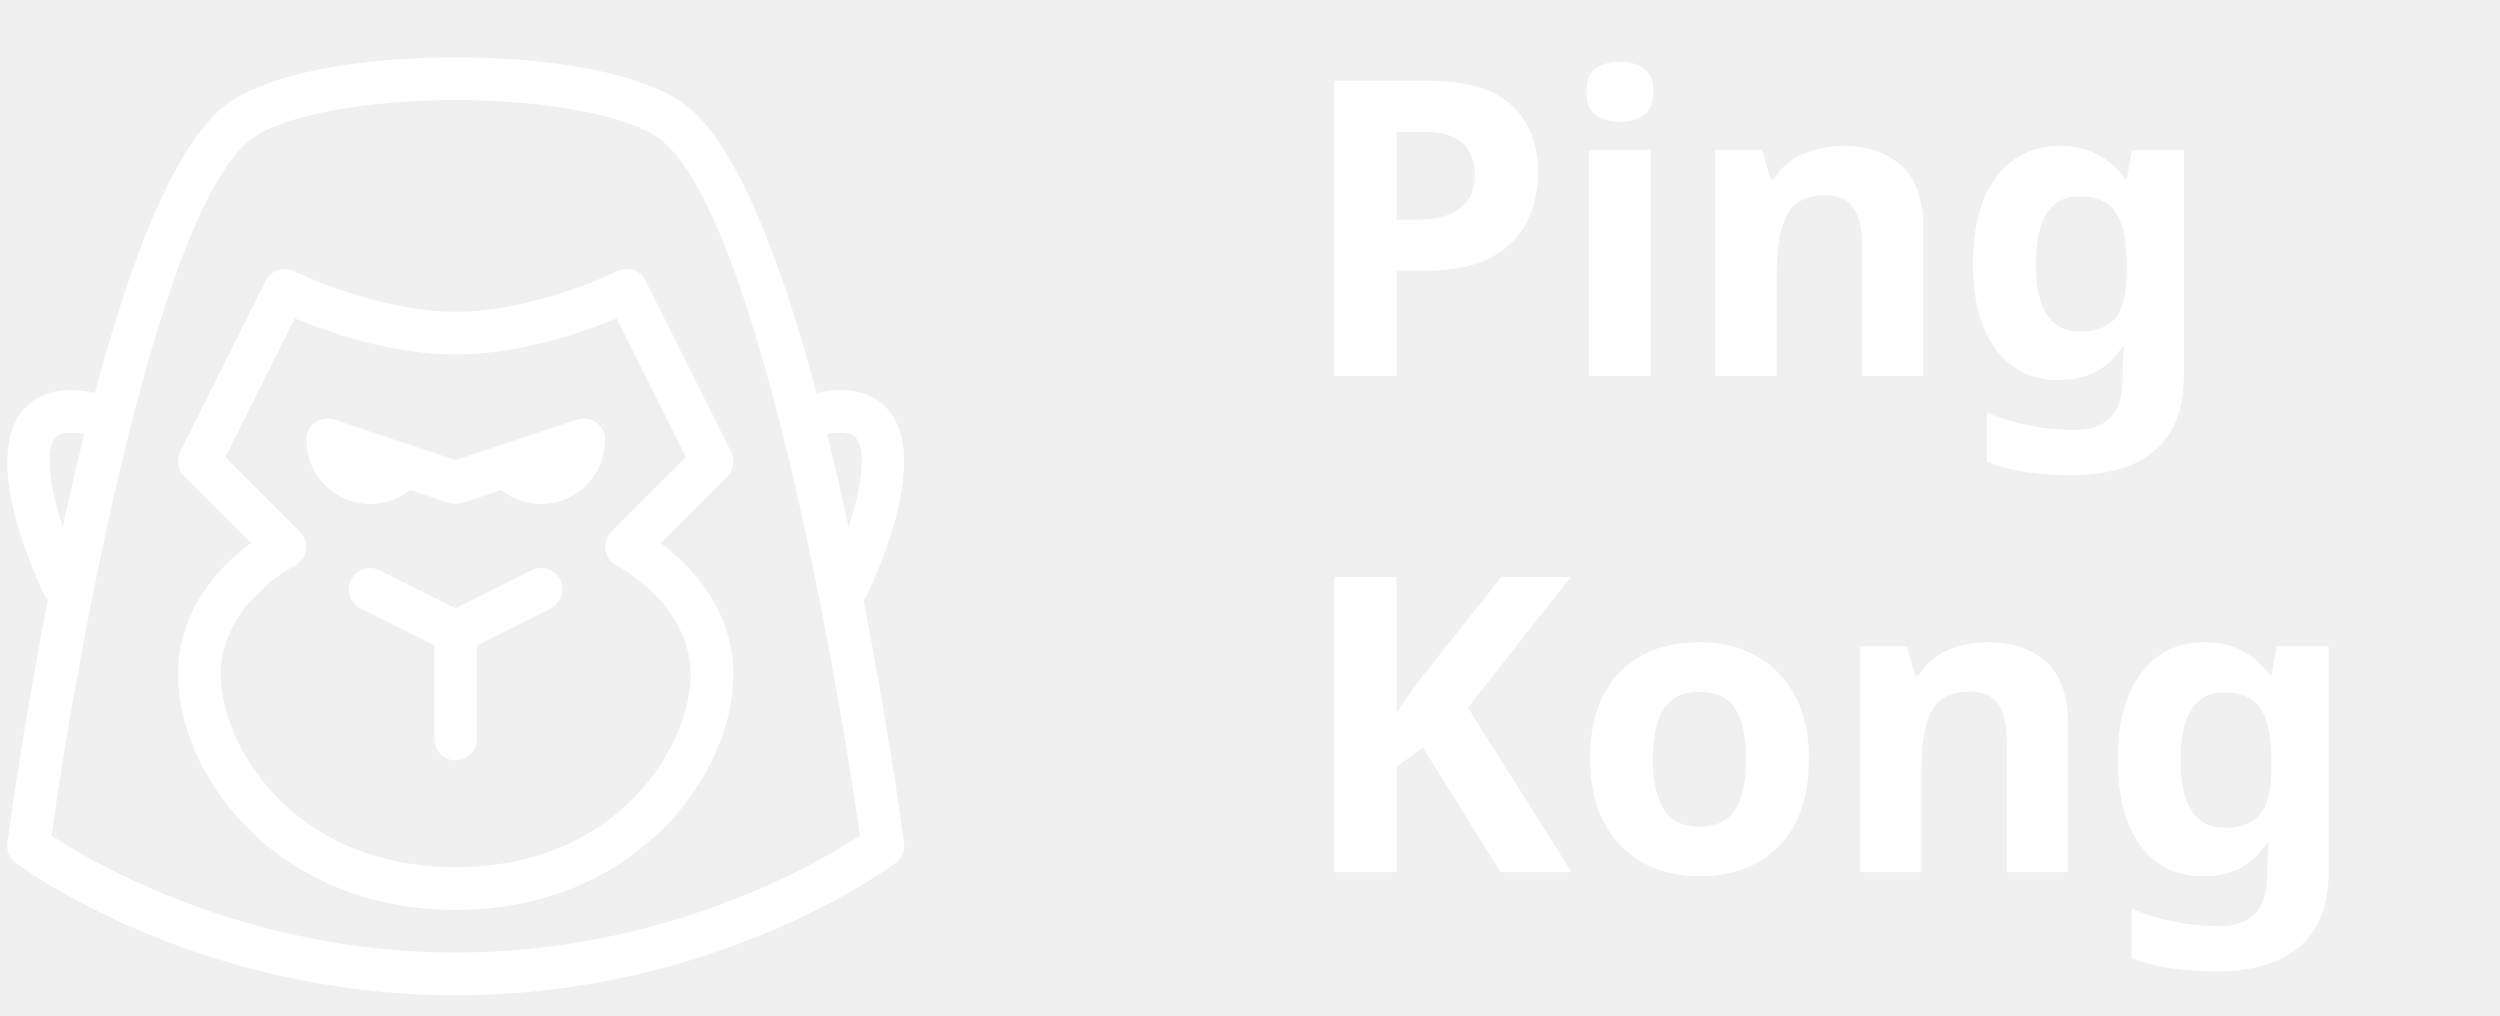
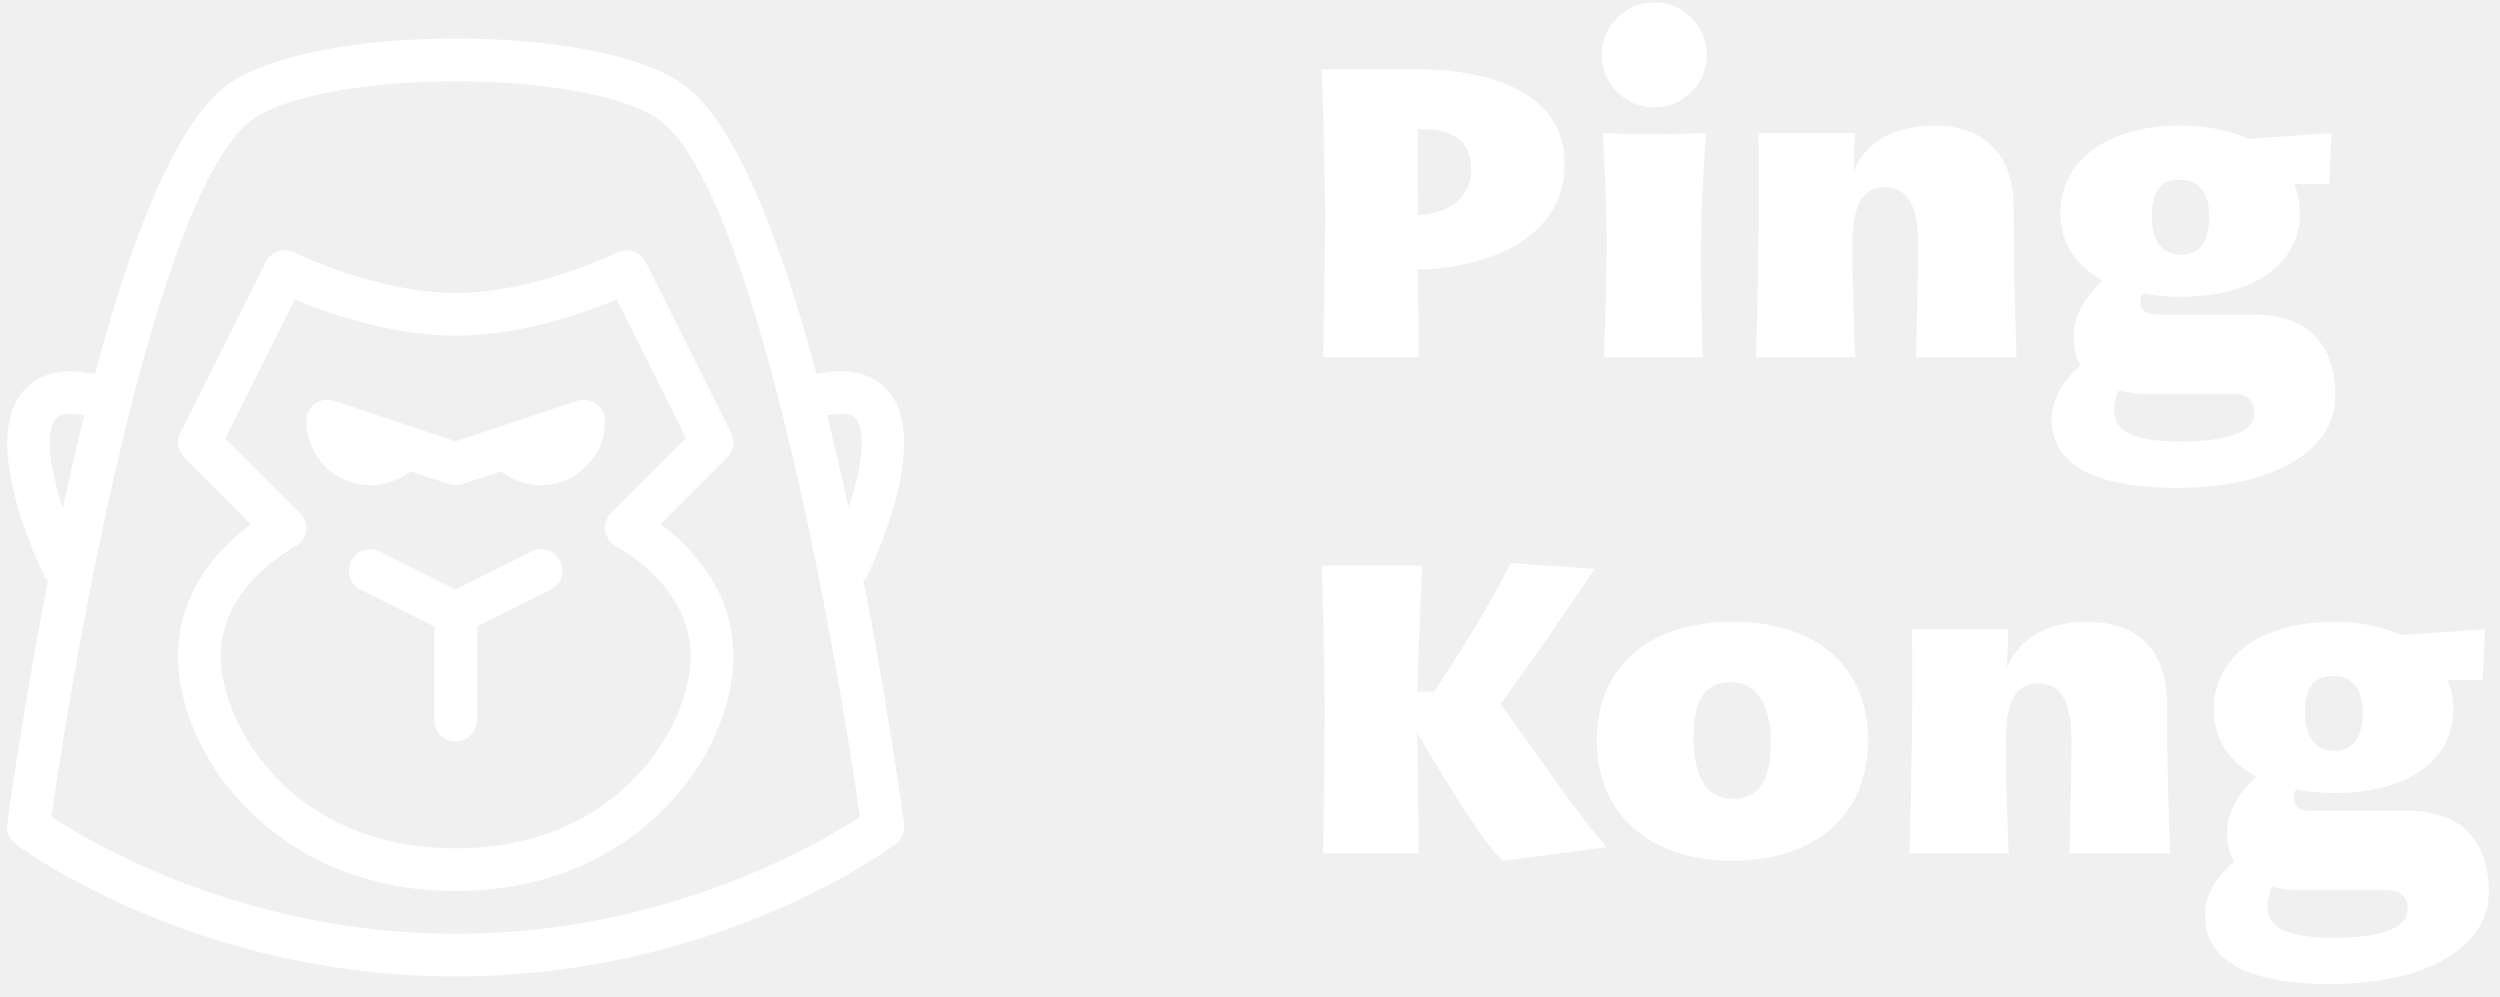
- <svg xmlns="http://www.w3.org/2000/svg" width="133px" height="54px" viewBox="0 0 133 54" version="1.1">
+ <svg xmlns="http://www.w3.org/2000/svg" width="133px" height="53px" viewBox="0 0 133 53" version="1.1">
  <defs />
  <g id="Signup-Angel-User" stroke="none" stroke-width="1" fill="none" fill-rule="evenodd">
-     <g id="Desktop-HD" transform="translate(-120, -13)" fill="#FFFFFF">
-       <g id="Logo-+-Home--------Features-+-Website-Monitoring-f" transform="translate(120, 16)">
+     <g id="Desktop-HD" transform="translate(-120, -14)" fill="#FFFFFF">
+       <g id="Logo-+-Home--------Features-+-Website-Monitoring-f" transform="translate(120, 14)">
        <g id="logo">
-           <g id="Gorilla">
+           <g id="Gorilla" transform="translate(0, 2)">
            <path d="M32.826,11.431 C32.783,11.453 28.454,13.584 24.242,13.584 C20.031,13.584 15.702,11.453 15.659,11.431 C15.098,11.151 14.415,11.38 14.135,11.939 L9.589,21.03 C9.37,21.468 9.456,21.996 9.802,22.342 L13.349,25.888 C11.814,27.021 9.47,29.337 9.47,32.903 C9.47,38.142 14.603,45.403 24.242,45.403 C33.882,45.403 39.015,38.142 39.015,32.903 C39.015,29.337 36.67,27.021 35.136,25.888 L38.683,22.342 C39.029,21.996 39.114,21.468 38.895,21.03 L34.35,11.939 C34.07,11.38 33.387,11.151 32.826,11.431 L32.826,11.431 Z M32.529,25.28 C32.271,25.538 32.155,25.904 32.211,26.264 C32.269,26.623 32.496,26.934 32.821,27.1 C32.861,27.119 36.743,29.135 36.743,32.903 C36.743,36.469 33.077,43.13 24.243,43.13 C15.41,43.13 11.743,36.469 11.743,32.903 C11.743,29.134 15.626,27.119 15.665,27.1 C15.99,26.934 16.217,26.623 16.275,26.264 C16.332,25.904 16.215,25.538 15.958,25.28 L11.99,21.314 L15.681,13.932 C17.344,14.63 20.764,15.858 24.244,15.858 C27.724,15.858 31.143,14.63 32.807,13.932 L36.498,21.314 L32.529,25.28 L32.529,25.28 Z" id="Shape" />
            <path d="M28.28,27.341 L24.242,29.359 L20.205,27.341 C19.643,27.061 18.961,27.288 18.68,27.848 C18.4,28.411 18.627,29.093 19.189,29.374 L23.106,31.333 L23.106,36.312 C23.106,36.939 23.614,37.448 24.242,37.448 C24.87,37.448 25.379,36.939 25.379,36.312 L25.379,31.333 L29.296,29.374 C29.858,29.093 30.085,28.411 29.805,27.848 C29.524,27.288 28.842,27.061 28.28,27.341 L28.28,27.341 Z" id="Shape" />
            <path d="M32.139,20.043 C31.941,19.448 31.296,19.127 30.702,19.324 L24.242,21.477 L17.784,19.324 C17.189,19.126 16.544,19.448 16.347,20.043 C16.307,20.162 16.294,20.283 16.294,20.402 C16.293,20.402 16.289,20.402 16.289,20.402 C16.289,20.417 16.293,20.43 16.293,20.445 C16.295,20.486 16.299,20.526 16.305,20.566 C16.392,22.369 17.874,23.812 19.698,23.812 C20.486,23.812 21.227,23.545 21.823,23.067 L23.885,23.754 C24.002,23.792 24.123,23.812 24.244,23.812 C24.365,23.812 24.486,23.792 24.603,23.754 L26.664,23.067 C27.261,23.545 28.002,23.812 28.789,23.812 C30.613,23.812 32.095,22.369 32.183,20.566 C32.189,20.526 32.193,20.486 32.195,20.445 C32.195,20.43 32.199,20.417 32.199,20.402 C32.199,20.402 32.195,20.402 32.194,20.402 C32.192,20.283 32.179,20.162 32.139,20.043 L32.139,20.043 Z" id="Shape" />
            <path d="M48.095,41.84 C47.913,40.497 47.161,35.167 45.92,28.817 L46.018,28.865 C46.391,28.12 49.592,21.502 47.242,18.792 C46.414,17.838 45.133,17.546 43.438,17.903 C41.532,10.77 39.101,4.348 36.242,2.416 C34.052,0.936 29.567,0.052 24.242,0.052 L24.242,0.052 C18.917,0.052 14.432,0.936 12.243,2.416 C9.384,4.348 6.953,10.77 5.047,17.903 C3.353,17.546 2.071,17.838 1.243,18.792 C-1.108,21.502 2.094,28.12 2.467,28.865 L2.565,28.817 C1.324,35.167 0.572,40.497 0.389,41.84 C0.334,42.248 0.504,42.655 0.833,42.902 C1.217,43.191 10.386,49.948 24.242,49.948 C38.098,49.948 47.268,43.191 47.652,42.902 C47.981,42.655 48.152,42.248 48.095,41.84 L48.095,41.84 Z M2.96,20.281 C3.193,20.012 3.733,19.954 4.482,20.099 C4.073,21.744 3.693,23.402 3.342,25.036 C2.647,22.935 2.373,20.958 2.96,20.281 L2.96,20.281 Z M24.242,47.676 C13.004,47.676 4.853,42.848 2.737,41.455 C4.123,31.629 8.466,7.711 13.515,4.298 C15.289,3.099 19.499,2.325 24.242,2.325 L24.242,2.325 C28.985,2.325 33.196,3.099 34.97,4.298 C40.019,7.71 44.361,31.629 45.748,41.455 C43.632,42.848 35.481,47.676 24.242,47.676 L24.242,47.676 Z M45.143,25.036 C44.792,23.402 44.411,21.744 44.003,20.099 C44.752,19.954 45.292,20.011 45.525,20.281 C46.111,20.958 45.838,22.935 45.143,25.036 L45.143,25.036 Z" id="Shape" />
          </g>
-           <text id="Ping" font-family="MEgalopolis Extra" font-size="22" font-style="expanded" font-weight="633">
-             <tspan x="69" y="17">Ping</tspan>
-             <tspan x="69" y="43.4">Kong</tspan>
-           </text>
+           <path d="M83.234,8.704 C83.234,4.942 79.362,3.754 75.688,3.688 C75.688,3.688 75.688,3.688 70.32,3.688 C70.32,3.688 70.496,8.99 70.496,11.388 C70.496,14.71 70.386,19 70.386,19 L75.468,19 C75.468,17.086 75.446,15.964 75.424,14.336 C78.064,14.336 83.234,13.236 83.234,8.704 L83.234,8.704 Z M75.424,11.432 C75.424,10.266 75.38,8.352 75.424,6.878 C76.436,6.834 78.262,6.944 78.262,8.99 C78.262,10.97 76.414,11.41 75.424,11.432 L75.424,11.432 Z M90.582,19 C90.472,14.402 90.494,15.37 90.494,13.038 C90.494,10.53 90.758,7.076 90.758,7.076 C90.758,7.076 87.722,7.208 85.258,7.076 C85.258,7.076 85.478,10.486 85.478,12.928 C85.478,15.568 85.324,19 85.324,19 L90.582,19 Z M90.802,2.918 C90.802,1.378 89.548,0.124 88.008,0.124 C86.468,0.124 85.214,1.378 85.214,2.918 C85.214,4.48 86.468,5.712 88.008,5.712 C89.548,5.712 90.802,4.48 90.802,2.918 L90.802,2.918 Z M107.28,19 C107.236,17.592 107.126,14.754 107.126,11.058 C107.126,8.44 105.784,6.68 102.88,6.68 C100.57,6.68 99.184,7.714 98.612,9.122 C98.634,8.506 98.656,7.802 98.678,7.076 L93.552,7.076 C93.574,8.044 93.574,8.99 93.574,9.804 C93.574,14.182 93.42,19 93.42,19 L98.7,19 C98.634,17.548 98.546,14.886 98.546,13.06 C98.546,11.476 98.81,9.958 100.24,9.958 C101.648,9.958 102.044,11.19 102.044,13.06 C102.044,14.952 101.956,17.614 101.934,19 L107.28,19 Z M123.912,9.782 L124.044,7.076 L119.622,7.384 C118.632,6.944 117.422,6.68 115.992,6.68 C112.054,6.68 109.612,8.594 109.612,11.344 C109.612,12.906 110.426,14.138 111.856,14.908 C111.064,15.678 110.316,16.69 110.316,17.922 C110.316,18.538 110.448,19.044 110.69,19.44 C109.964,20.056 109.15,21.024 109.15,22.3 C109.15,24.588 111.174,25.952 115.838,25.952 C120.854,25.952 124.242,24.016 124.242,21.068 C124.242,18.296 122.746,16.734 119.93,16.734 L114.936,16.734 C114.21,16.734 113.88,16.58 113.88,16.074 C113.88,15.92 113.902,15.766 113.968,15.612 C114.584,15.722 115.266,15.788 115.992,15.788 C119.974,15.788 122.35,14.028 122.35,11.344 C122.35,10.794 122.24,10.266 122.064,9.782 L123.912,9.782 Z M118.786,20.958 C119.49,20.958 119.93,21.244 119.93,21.97 C119.93,23.048 118.324,23.488 116.014,23.488 C113.616,23.488 112.472,23.004 112.472,21.838 C112.472,21.464 112.56,21.112 112.714,20.782 C113.22,20.892 113.77,20.958 114.298,20.958 L118.786,20.958 Z M114.474,11.542 C114.474,10.332 114.826,9.562 115.926,9.562 C117.092,9.562 117.532,10.354 117.532,11.542 C117.532,12.598 117.18,13.544 116.036,13.544 C114.936,13.544 114.474,12.73 114.474,11.542 L114.474,11.542 Z M75.402,36.798 C75.468,34.158 75.666,30.088 75.666,30.088 L70.32,30.088 C70.32,30.088 70.474,35.39 70.474,37.788 C70.474,41.11 70.386,45.4 70.386,45.4 L75.468,45.4 C75.468,42.87 75.402,40.934 75.402,38.998 C76.458,40.802 78.944,44.96 79.956,45.796 L85.5,45.07 C83.982,43.442 81.408,39.592 79.824,37.458 C81.936,34.598 84.84,30.264 84.84,30.264 L80.352,29.956 C79.56,31.716 77.58,34.84 76.304,36.798 L75.402,36.798 Z M92.166,33.08 C87.7,33.08 84.95,35.478 84.95,39.394 C84.95,43.244 87.7,45.796 92.166,45.796 C96.676,45.796 99.382,43.244 99.382,39.394 C99.382,35.478 96.676,33.08 92.166,33.08 L92.166,33.08 Z M90.098,39.306 C90.098,37.414 90.582,36.292 92.056,36.292 C93.706,36.292 94.212,37.898 94.212,39.504 C94.212,41.088 93.838,42.496 92.188,42.496 C90.714,42.496 90.098,41.176 90.098,39.306 L90.098,39.306 Z M115.442,45.4 C115.398,43.992 115.288,41.154 115.288,37.458 C115.288,34.84 113.946,33.08 111.042,33.08 C108.732,33.08 107.346,34.114 106.774,35.522 C106.796,34.906 106.818,34.202 106.84,33.476 L101.714,33.476 C101.736,34.444 101.736,35.39 101.736,36.204 C101.736,40.582 101.582,45.4 101.582,45.4 L106.862,45.4 C106.796,43.948 106.708,41.286 106.708,39.46 C106.708,37.876 106.972,36.358 108.402,36.358 C109.81,36.358 110.206,37.59 110.206,39.46 C110.206,41.352 110.118,44.014 110.096,45.4 L115.442,45.4 Z M132.074,36.182 L132.206,33.476 L127.784,33.784 C126.794,33.344 125.584,33.08 124.154,33.08 C120.216,33.08 117.774,34.994 117.774,37.744 C117.774,39.306 118.588,40.538 120.018,41.308 C119.226,42.078 118.478,43.09 118.478,44.322 C118.478,44.938 118.61,45.444 118.852,45.84 C118.126,46.456 117.312,47.424 117.312,48.7 C117.312,50.988 119.336,52.352 124,52.352 C129.016,52.352 132.404,50.416 132.404,47.468 C132.404,44.696 130.908,43.134 128.092,43.134 L123.098,43.134 C122.372,43.134 122.042,42.98 122.042,42.474 C122.042,42.32 122.064,42.166 122.13,42.012 C122.746,42.122 123.428,42.188 124.154,42.188 C128.136,42.188 130.512,40.428 130.512,37.744 C130.512,37.194 130.402,36.666 130.226,36.182 L132.074,36.182 Z M126.948,47.358 C127.652,47.358 128.092,47.644 128.092,48.37 C128.092,49.448 126.486,49.888 124.176,49.888 C121.778,49.888 120.634,49.404 120.634,48.238 C120.634,47.864 120.722,47.512 120.876,47.182 C121.382,47.292 121.932,47.358 122.46,47.358 L126.948,47.358 Z M122.636,37.942 C122.636,36.732 122.988,35.962 124.088,35.962 C125.254,35.962 125.694,36.754 125.694,37.942 C125.694,38.998 125.342,39.944 124.198,39.944 C123.098,39.944 122.636,39.13 122.636,37.942 L122.636,37.942 Z" id="Ping" />
        </g>
      </g>
    </g>
  </g>
</svg>
